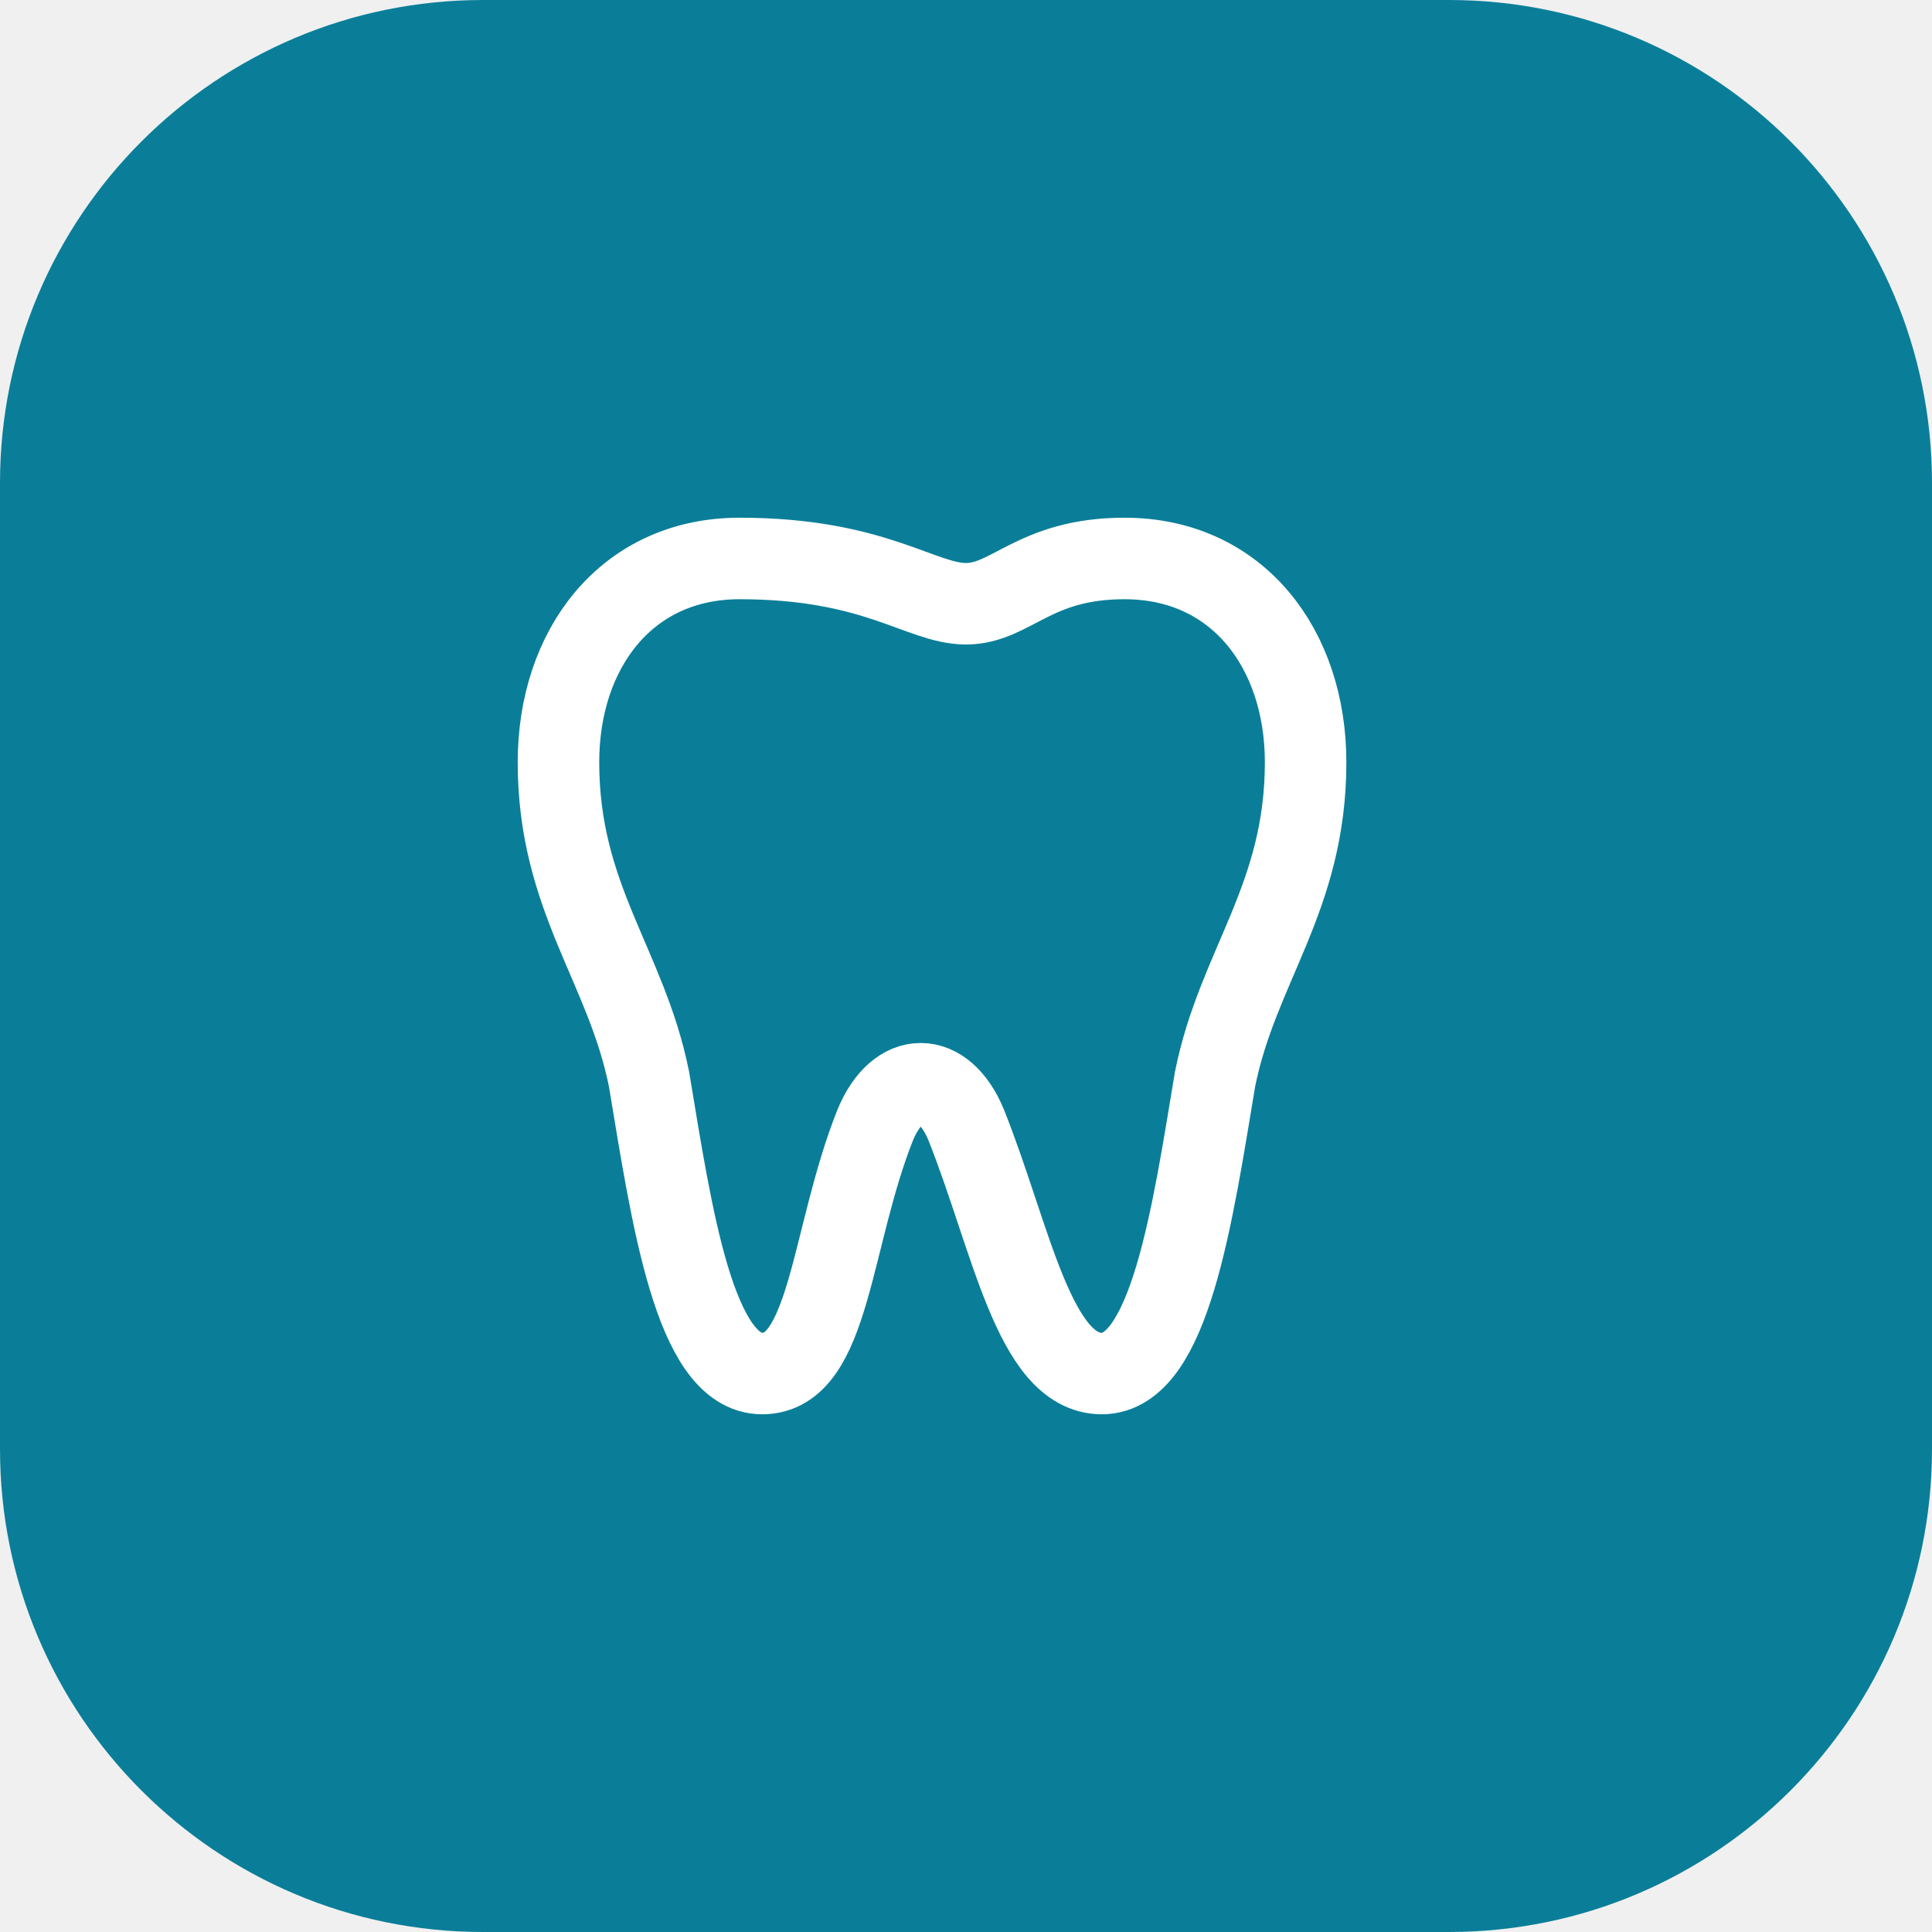
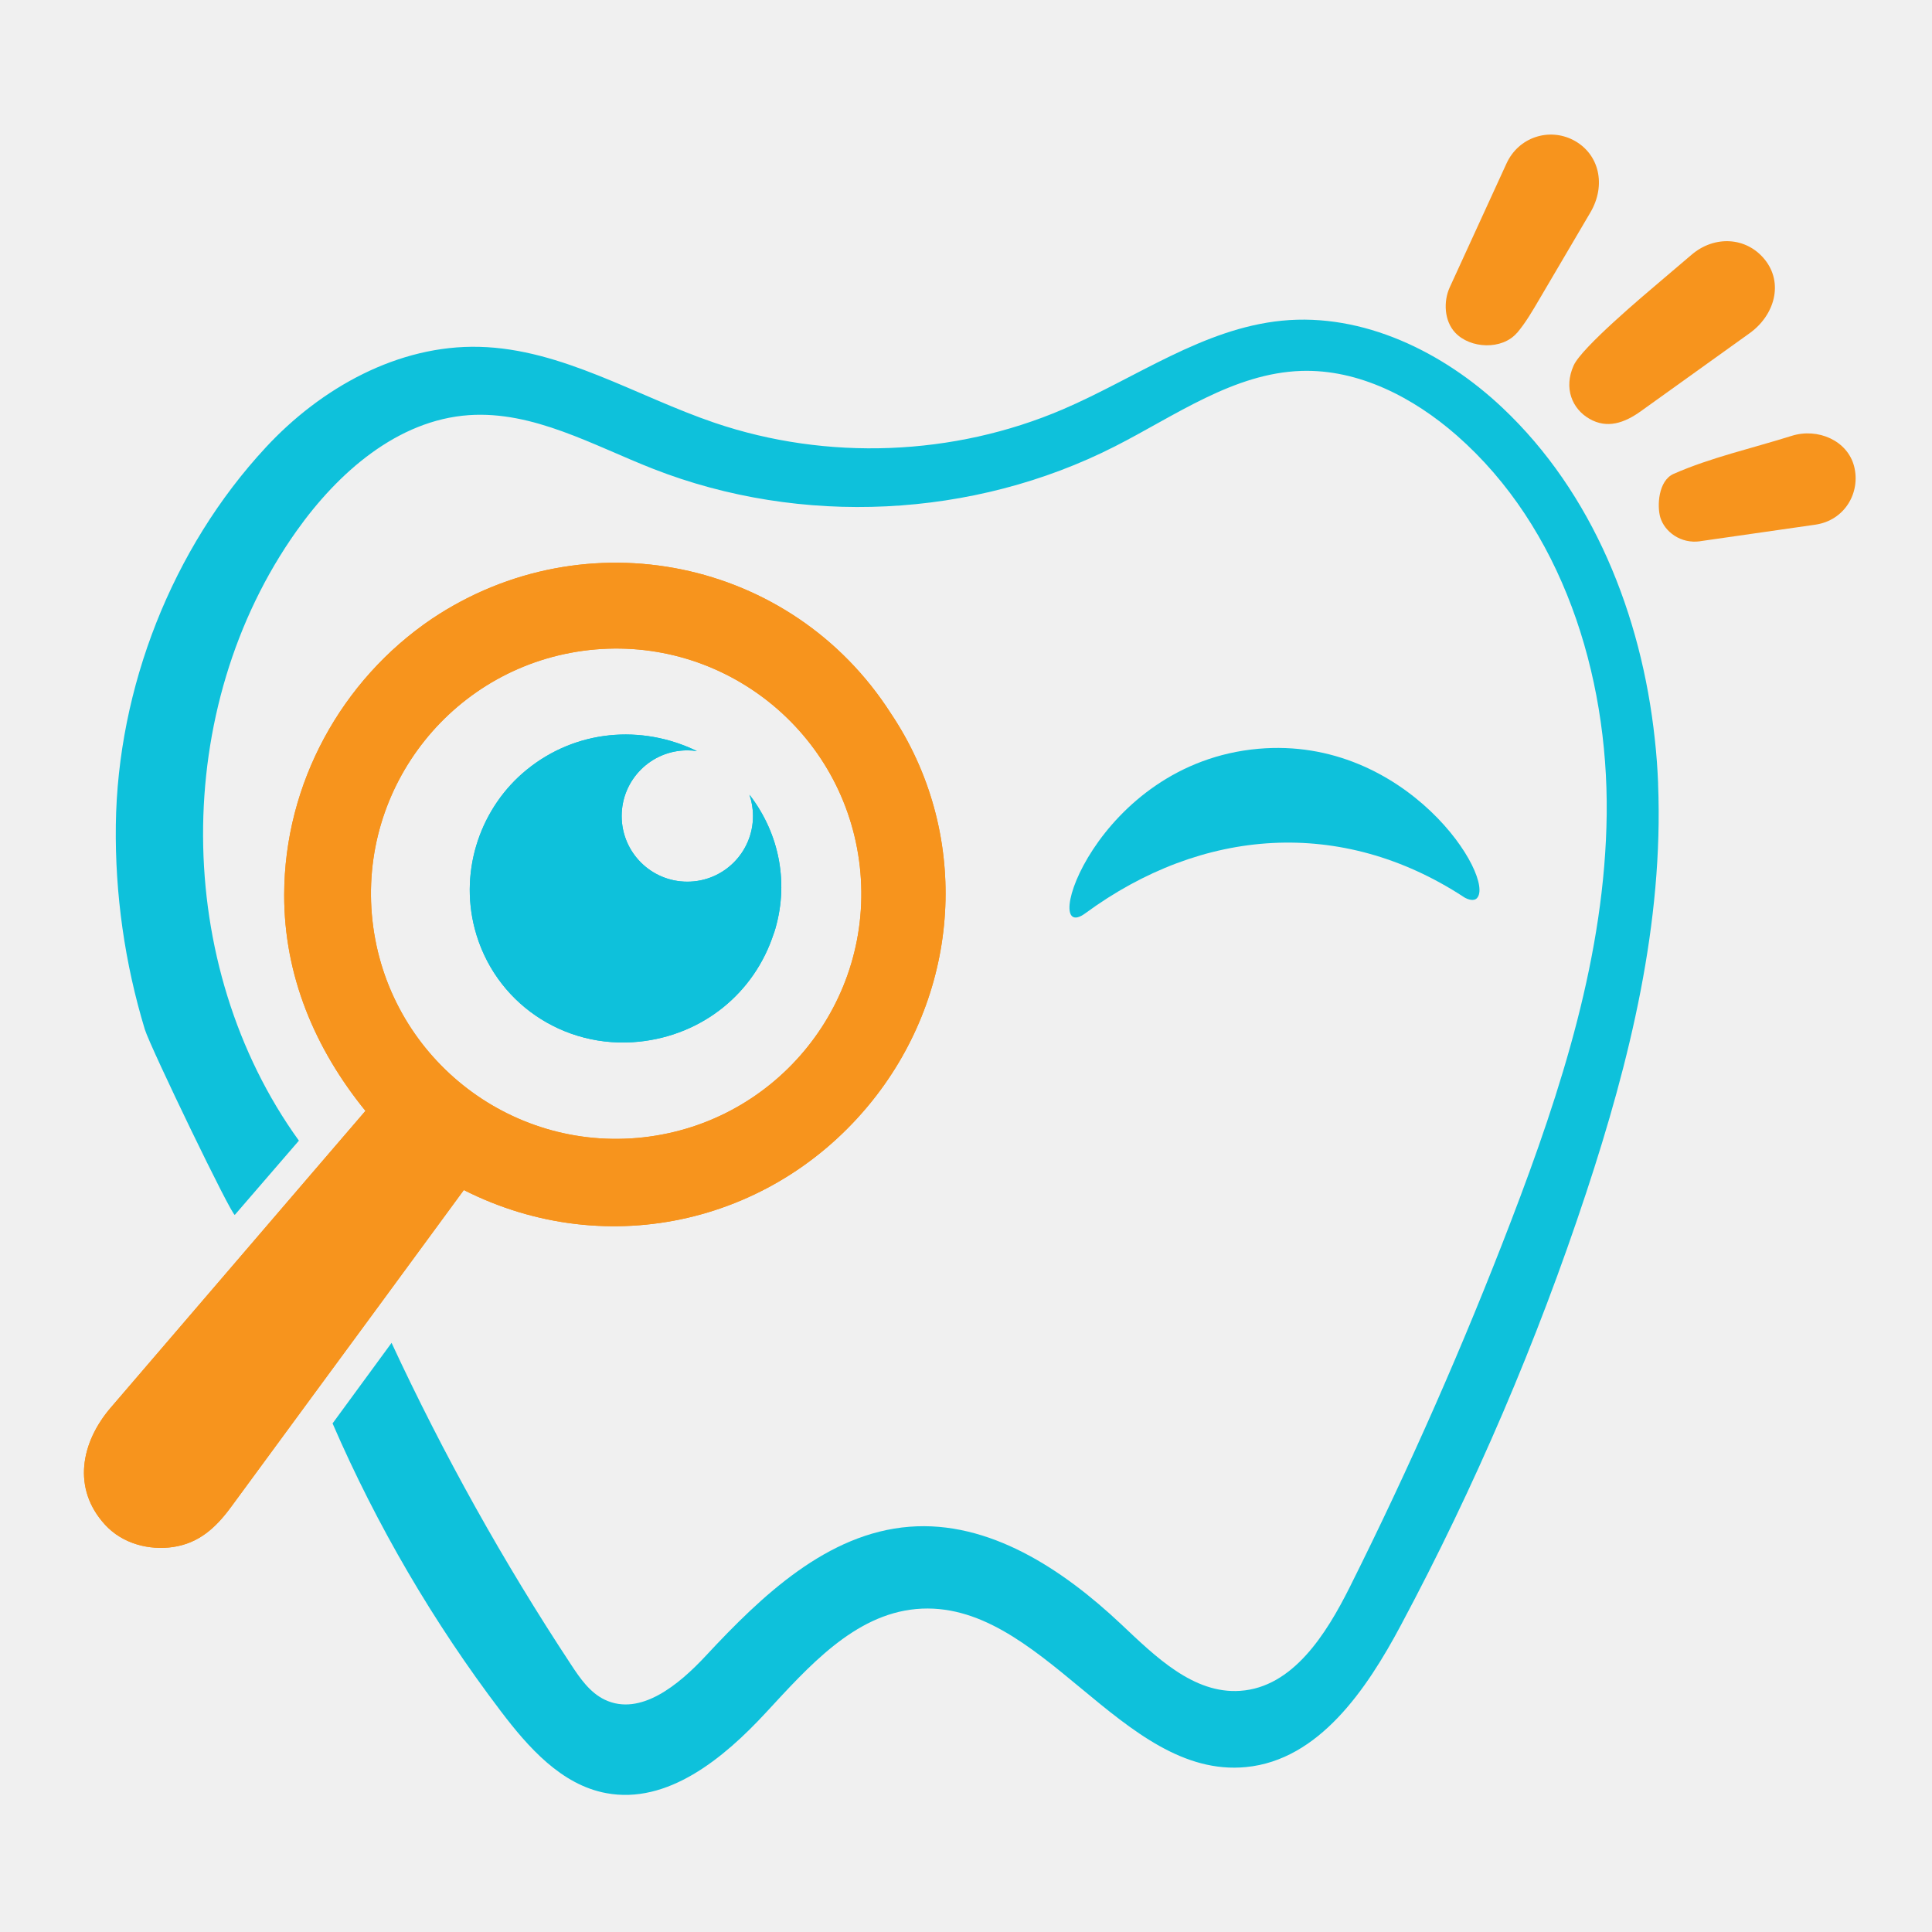
- <svg xmlns="http://www.w3.org/2000/svg" viewBox="0 0 64 64">
-   <rect width="64" height="64" rx="16" fill="#0A7E99" />
-   <g transform="translate(14 14) scale(1.5)" fill="none" stroke="#fff" stroke-width="1.8" stroke-linecap="round" stroke-linejoin="round">
-     <path d="M7 3c-2.5 0-4 2-4 4.5 0 3 1.5 4.5 2 7 .5 3 1 6.5 2.5 6.5S9 18 10 15.5c.5-1.2 1.5-1.2 2 0 1 2.5 1.5 5.5 3 5.5s2-3.5 2.5-6.5c.5-2.5 2-4 2-7C19.5 5 18 3 15.5 3 13.5 3 13 4 12 4S10 3 7 3z" />
+ <svg xmlns="http://www.w3.org/2000/svg" viewBox="2674.1 1540.3 321.9 321.9">
+   <defs>
+     <style>.cls-1{fill:#f7941d}.cls-2{fill:#fffffb}.cls-3{fill:#0ec1db}</style>
+   </defs>
+   <g>
+     <path class="cls-3" d="M2917.92,1689.71c-20.33-13.25-43.51-11.54-62.98,2.75-7.83,5.75,1.64-24.99,28.81-27.4,24.76-2.2,39.66,21.62,36.41,24.91-.44.45-1.36.32-2.24-.25Z" />
+     <path class="cls-1" d="M2822.53,1659.16c-16.53-25.82-50.87-32.87-76.47-15.76-15.08,10.21-24.58,27.46-24.61,45.99-.03,13.41,5.1,25.62,13.54,36l-9.07,10.56-10.75,12.53-22.63,26.37c-4.94,5.76-6.48,13.46-.92,19.51,2.93,3.19,7.37,4.26,11.28,3.7,4.28-.62,7.11-3.14,9.73-6.72l14.02-19.09,10.09-13.72,14.64-19.95c24.07,12.18,52.48,5.41,68.77-15.79,14.26-18.6,15.49-44.07,2.38-63.63ZM2781.27,1729.8c-22.42,2.49-42.61-13.66-45.11-36.08-2.49-22.43,13.67-42.62,36.09-45.11,22.42-2.49,42.61,13.66,45.11,36.08,2.49,22.42-13.67,42.61-36.09,45.11Z" />
+     <path class="cls-1" d="M2822.53,1659.16c-16.53-25.82-50.87-32.87-76.47-15.76-15.08,10.21-24.58,27.46-24.61,45.99-.03,13.41,5.1,25.62,13.54,36l-9.07,10.56-10.75,12.53-22.63,26.37c-4.94,5.76-6.48,13.46-.92,19.51,2.93,3.19,7.37,4.26,11.28,3.7,4.28-.62,7.11-3.14,9.73-6.72l14.02-19.09,10.09-13.72,14.64-19.95c24.07,12.18,52.48,5.41,68.77-15.79,14.26-18.6,15.49-44.07,2.38-63.63ZM2781.27,1729.8c-22.42,2.49-42.61-13.66-45.11-36.08-2.49-22.43,13.67-42.62,36.09-45.11,22.42-2.49,42.61,13.66,45.11,36.08,2.49,22.42-13.67,42.61-36.09,45.11Z" />
+     <path class="cls-3" d="M2803.03,1695.8c-3.23,10.01-11.89,16.97-22.46,18.06-12.6,1.29-24.19-6.58-27.38-18.85-2.58-9.94,1.09-20.3,8.67-26.46,8.16-6.64,19.09-7.61,28.36-3.11-.52-.08-1.06-.12-1.6-.12-6.04,0-10.94,4.89-10.94,10.94s4.89,10.94,10.94,10.94,10.94-4.89,10.94-10.94c0-1.25-.21-2.44-.59-3.55,5.04,6.5,6.7,14.98,4.08,23.09Z" />
+     <path class="cls-3" d="M2803.03,1695.8c-3.23,10.01-11.89,16.97-22.46,18.06-12.6,1.29-24.19-6.58-27.38-18.85-2.58-9.94,1.09-20.3,8.67-26.46,8.16-6.64,19.09-7.61,28.36-3.11-.52-.08-1.06-.12-1.6-.12-6.04,0-10.94,4.89-10.94,10.94s4.89,10.94,10.94,10.94,10.94-4.89,10.94-10.94c0-1.25-.21-2.44-.59-3.55,5.04,6.5,6.7,14.98,4.08,23.09Z" />
+     <g>
+       <path class="cls-1" d="M2936.3,1601.18c1.35-2.99,11.66-11.65,14.52-14.08l5.15-4.38c3.81-3.24,9.09-2.94,12.13.78,3.22,3.94,1.68,9.33-2.49,12.32l-18.13,13c-2.76,1.98-5.62,2.94-8.54,1.27s-4.34-5.14-2.64-8.91Z" />
+       <path class="cls-1" d="M2926.85,1595.76c-2.47,2.88-7.76,2.65-10.28-.02-1.86-1.97-1.99-5.24-.92-7.57l9.45-20.62c2.04-4.46,7.14-5.99,11.14-3.91,4.35,2.27,5.51,7.52,2.84,12.06l-8.52,14.49c-1.11,1.89-2.28,3.91-3.7,5.58Z" />
+       <path class="cls-1" d="M2957.39,1630.48c-3.25.47-5.95-1.59-6.66-3.98-.55-1.85-.36-6.11,2.23-7.25,6.18-2.72,12.99-4.23,19.66-6.33,4.36-1.37,9.31.78,10.41,5.1,1.1,4.35-1.56,8.99-6.47,9.7l-19.17,2.75Z" />
+     </g>
+     <path class="cls-3" d="M2950.37,1670.89c-.1-2.5-.28-5-.56-7.49-2.23-20.67-10.34-40.98-25.39-55.17-9.87-9.31-23.21-15.83-36.72-14.5-13.13,1.29-24.36,9.56-36.48,14.76-18.21,7.81-39.31,8.63-58.07,2.25-13.06-4.44-25.36-12.29-39.16-12.65-13.52-.36-26.43,6.84-35.62,16.77-15.64,16.87-24.67,40.08-24.97,62.9-.15,11.51,1.49,23.04,4.83,34.05.89,2.93,14.61,31.37,15,30.9,3.56-4.12,7.12-8.24,10.67-12.36-21.13-29.31-21.31-72.1-.4-101.57,6.9-9.73,16.82-18.48,28.72-19.31,10.75-.74,20.7,5.03,30.74,8.96,24.61,9.63,53.33,8.24,76.89-3.75,10.06-5.11,19.78-12.21,31.06-12.58,9.58-.31,18.71,4.44,25.91,10.75,17.53,15.39,25.23,39.74,24.98,63.07-.26,23.32-7.56,45.97-15.91,67.75-7.97,20.79-16.96,41.18-26.91,61.09-3.94,7.86-9.49,16.67-18.25,17.26-7.8.54-14.14-5.74-19.83-11.1-9.71-9.15-21.99-17.3-35.29-16.24-13.67,1.08-24.56,11.45-33.9,21.49-4.48,4.82-10.91,10.16-16.84,7.33-2.47-1.18-4.11-3.54-5.61-5.83-11.28-17.1-21.29-35.05-29.92-53.63-3.27,4.47-6.55,8.95-9.83,13.42,7.38,17.03,16.81,33.17,28.04,47.96,4.58,6.04,10.09,12.25,17.54,13.64,10.22,1.92,19.56-5.78,26.61-13.4,7.06-7.62,14.69-16.32,25.03-17.27,20.84-1.9,34.16,28.37,54.99,26.33,12.11-1.18,20.06-12.89,25.79-23.64,12.33-23.08,22.67-47.22,30.88-72.07,7.27-22.01,12.9-44.95,11.97-68.12Z" />
  </g>
</svg>
